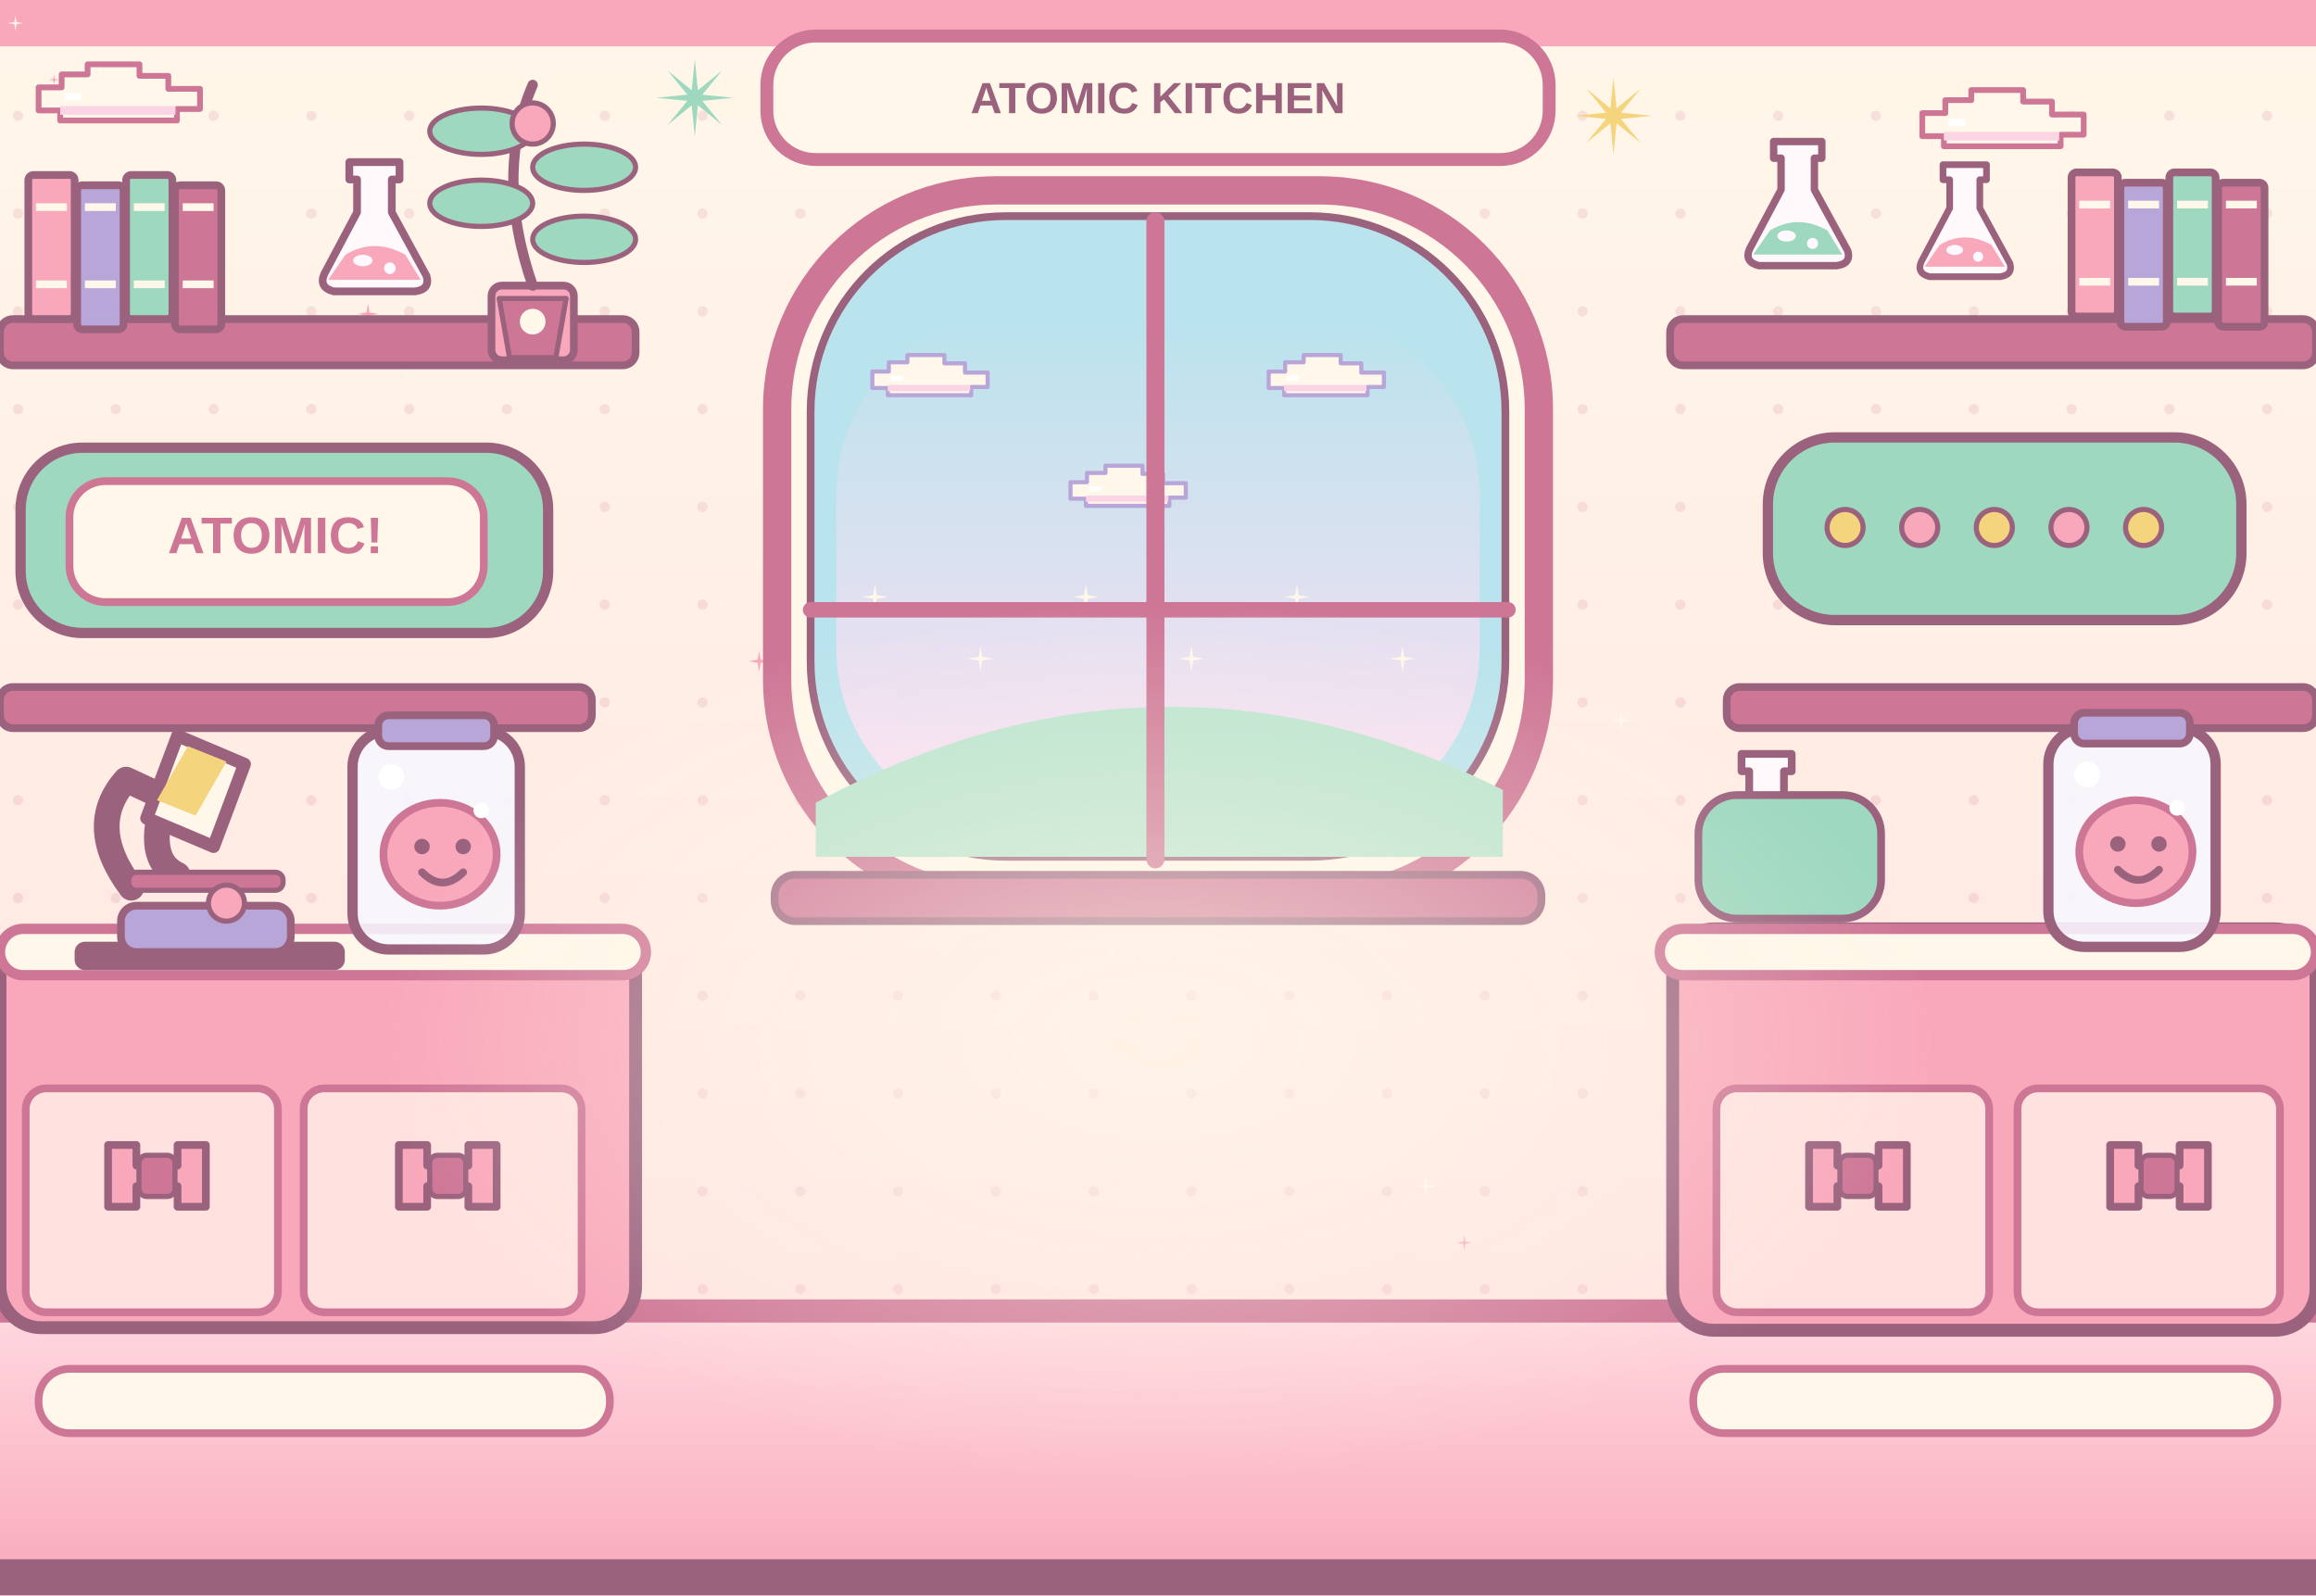
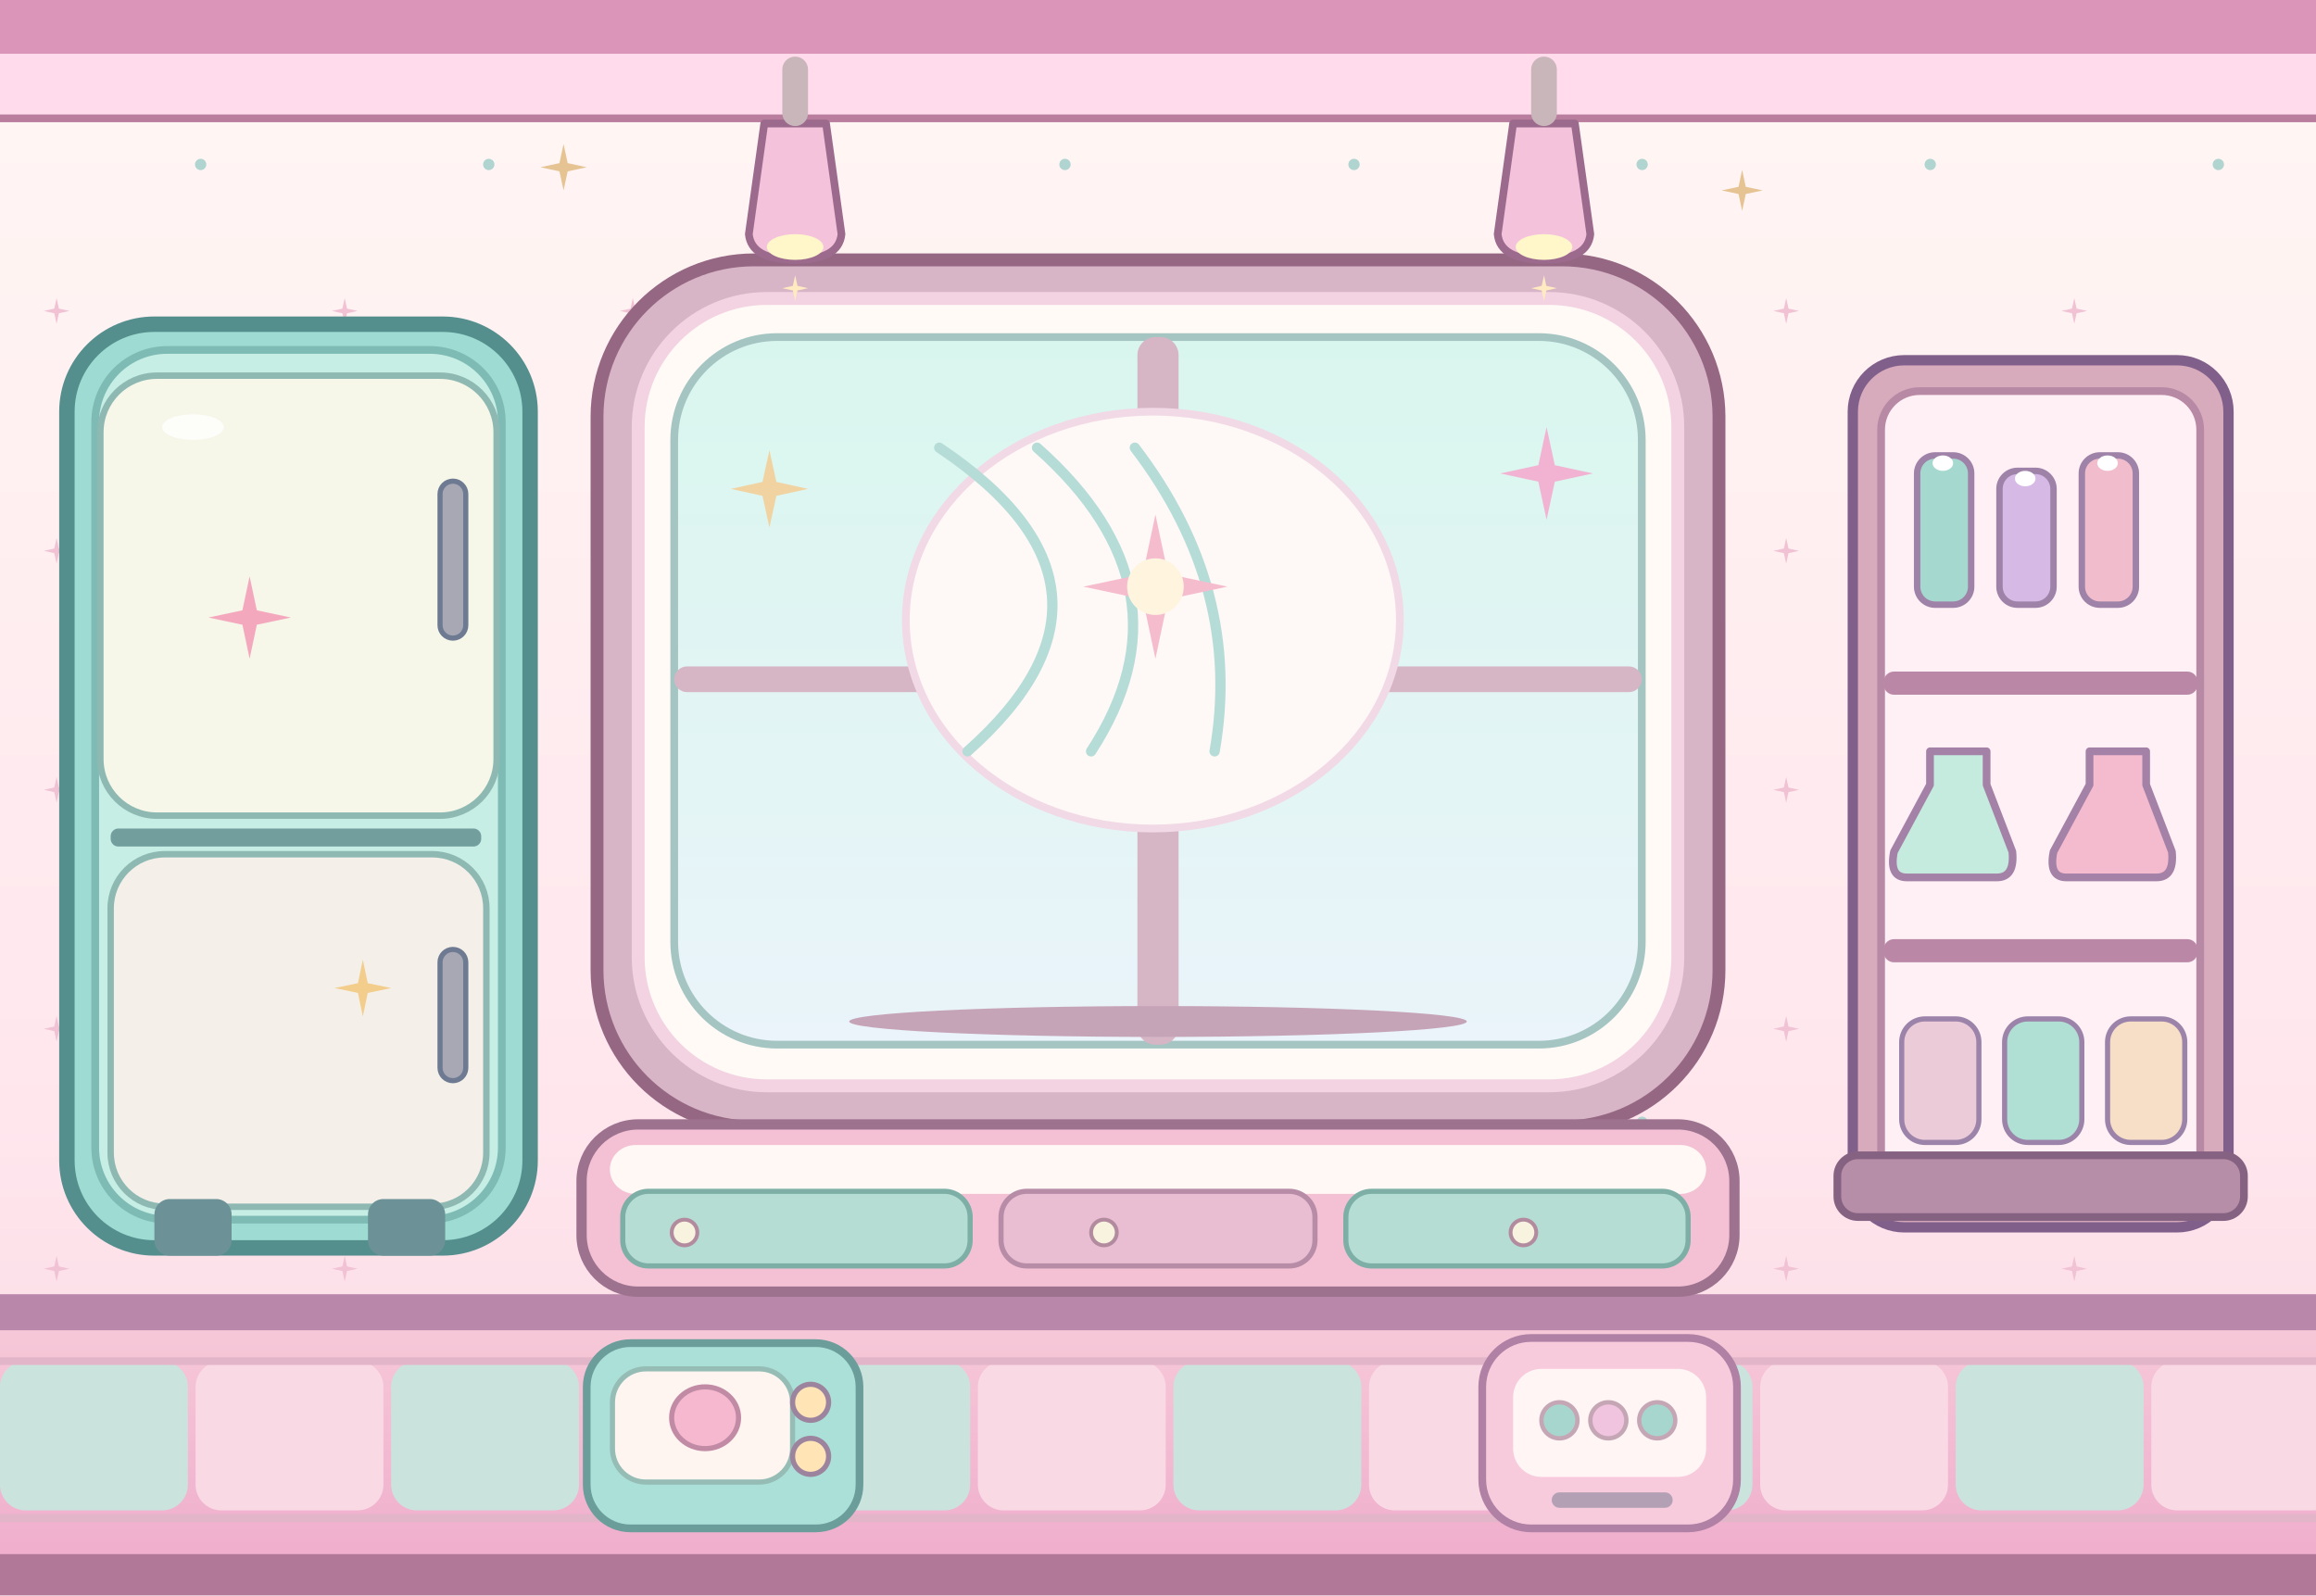
- <svg xmlns="http://www.w3.org/2000/svg" width="900" height="620" viewBox="0 0 900 620" role="img" aria-label="Cozy atomic miniature laboratory background">
+ <svg xmlns="http://www.w3.org/2000/svg" width="900" height="620" viewBox="0 0 900 620" role="img" aria-label="Atomic Age, a pastel pink and mint 1950s miniature science kitchen with a mint refrigerator, rounded lab cabinets and playful atomic starbursts">
  <defs>
-     <linearGradient id="walls" x2="0" y2="1">
-       <stop stop-color="#fff7e9" />
-       <stop offset="1" stop-color="#ffe2df" />
+     <linearGradient id="wall" x1="0" y1="0" x2="0" y2="1">
+       <stop stop-color="#fff7f4" />
+       <stop offset=".7" stop-color="#ffe6ed" />
+       <stop offset="1" stop-color="#f9d7e3" />
    </linearGradient>
-     <linearGradient id="skyGradient" x2="0" y2="1">
-       <stop stop-color="#b9e3ed" />
-       <stop offset="1" stop-color="#ffdef3" />
+     <linearGradient id="pinkFloor" x1="0" y1="0" x2="0" y2="1">
+       <stop stop-color="#f7ccd9" />
+       <stop offset="1" stop-color="#eeaacb" />
    </linearGradient>
-     <linearGradient id="floor" x2="0" y2="1">
-       <stop stop-color="#ffd8df" />
-       <stop offset="1" stop-color="#f9a8bb" />
+     <linearGradient id="windowMint" x1="0" y1="0" x2="0" y2="1">
+       <stop stop-color="#d9f6ee" />
+       <stop offset="1" stop-color="#eaf4fa" />
    </linearGradient>
-     <radialGradient id="mid">
-       <stop stop-color="#fff7e9" stop-opacity=".7" />
-       <stop offset="1" stop-color="#fff7e9" stop-opacity="0" />
-     </radialGradient>
-     <pattern id="dots" width="38" height="38" patternUnits="userSpaceOnUse">
-       <circle cx="7" cy="7" r="2" fill="#ce7696" opacity=".17" />
+     <pattern id="atomdots" width="112" height="93" patternUnits="userSpaceOnUse">
+       <path d="M22.0 23.0 L22.9 27.1 L27.0 28.0 L22.9 28.9 L22.0 33.0 L21.1 28.9 L17.0 28.0 L21.1 27.1 Z" fill="#f0c2d4" />
+       <ellipse cx="78" cy="64" rx="2.2" ry="2.2" fill="#b0d4cf" />
    </pattern>
  </defs>
-   <rect x="0" y="0" width="900" height="620" rx="0" fill="url(#walls)" />
-   <rect x="0" y="25" width="900" height="488" rx="0" fill="url(#dots)" />
-   <rect x="0" y="0" width="900" height="18" rx="0" fill="#f9a8bb" />
-   <rect x="0" y="510" width="900" height="110" rx="0" fill="url(#floor)" />
-   <rect x="0" y="505" width="900" height="9" rx="0" fill="#ce7696" />
-   <rect x="0" y="606" width="900" height="14" rx="0" fill="#9b627e" />
-   <g transform="translate(15 25) scale(0.56)">
-     <path d="M0 26V16H16V7H34V0H70V8H90V17H112V31H96V39H15V32H0Z" fill="#fff7e9" stroke="#ce7696" stroke-width="4" stroke-linejoin="round" stroke-linecap="round" />
-     <rect x="15" y="29" width="80" height="6" rx="0" fill="#fbd5e5" />
-     <rect x="18" y="20" width="12" height="5" rx="0" fill="#fff" />
+   <rect x="0" y="0" width="900" height="620" rx="0" fill="url(#wall)" />
+   <rect x="0" y="44" width="900" height="458" rx="0" fill="url(#atomdots)" />
+   <rect x="0" y="0" width="900" height="21" rx="0" fill="#da95b8" />
+   <rect x="0" y="21" width="900" height="25" rx="0" fill="#ffdbec" />
+   <path d="M0 46H900" fill="none" stroke="#b97e9e" stroke-width="3" stroke-linecap="round" stroke-linejoin="round" />
+   <rect x="0" y="504" width="900" height="116" rx="0" fill="url(#pinkFloor)" />
+   <rect x="0" y="503" width="900" height="14" rx="0" fill="#b887a9" />
+   <rect x="0" y="604" width="900" height="16" rx="0" fill="#b17898" />
+   <rect x="0" y="529" width="73" height="58" rx="10" fill="#cae4dd" />
+   <rect x="76" y="529" width="73" height="58" rx="10" fill="#f9d9e4" />
+   <rect x="152" y="529" width="73" height="58" rx="10" fill="#cae4dd" />
+   <rect x="228" y="529" width="73" height="58" rx="10" fill="#f9d9e4" />
+   <rect x="304" y="529" width="73" height="58" rx="10" fill="#cae4dd" />
+   <rect x="380" y="529" width="73" height="58" rx="10" fill="#f9d9e4" />
+   <rect x="456" y="529" width="73" height="58" rx="10" fill="#cae4dd" />
+   <rect x="532" y="529" width="73" height="58" rx="10" fill="#f9d9e4" />
+   <rect x="608" y="529" width="73" height="58" rx="10" fill="#cae4dd" />
+   <rect x="684" y="529" width="73" height="58" rx="10" fill="#f9d9e4" />
+   <rect x="760" y="529" width="73" height="58" rx="10" fill="#cae4dd" />
+   <rect x="836" y="529" width="73" height="58" rx="10" fill="#f9d9e4" />
+   <path d="M0 529H900M0 590H900" fill="none" stroke="#e3b5c9" stroke-width="3" stroke-linecap="round" stroke-linejoin="round" />
+   <rect x="232" y="101" width="436" height="337" rx="61" fill="#d7b5c6" stroke="#956783" stroke-width="5" />
+   <rect x="248" y="116" width="404" height="306" rx="50" fill="#fffaf6" stroke="#f3d3e2" stroke-width="5" />
+   <rect x="262" y="131" width="376" height="275" rx="40" fill="url(#windowMint)" stroke="#a5c5c3" stroke-width="3" />
+   <rect x="442" y="131" width="16" height="275" rx="7" fill="#d6b6c5" />
+   <rect x="262" y="259" width="376" height="10" rx="5" fill="#d6b6c5" />
+   <ellipse cx="448" cy="241" rx="96" ry="81" fill="#fef8f6" stroke="#f1d9e5" stroke-width="3" />
+   <path d="M365 174Q447 229 376 292" fill="none" stroke="#b5dcd7" stroke-width="4" stroke-linecap="round" stroke-linejoin="round" />
+   <path d="M403 174Q465 229 424 292" fill="none" stroke="#b5dcd7" stroke-width="4" stroke-linecap="round" stroke-linejoin="round" />
+   <path d="M441 174Q483 229 472 292" fill="none" stroke="#b5dcd7" stroke-width="4" stroke-linecap="round" stroke-linejoin="round" />
+   <path d="M449.0 200.0 L453.9 223.1 L477.0 228.0 L453.9 232.9 L449.0 256.0 L444.1 232.9 L421.0 228.0 L444.1 223.1 Z" fill="#f5bcce" />
+   <ellipse cx="449" cy="228" rx="11" ry="11" fill="#fff5df" />
+   <path d="M299.0 175.0 L301.7 187.3 L314.0 190.0 L301.7 192.7 L299.0 205.0 L296.3 192.7 L284.0 190.0 L296.3 187.3 Z" fill="#f1d3a1" />
+   <path d="M601.0 166.0 L604.2 180.8 L619.0 184.0 L604.2 187.2 L601.0 202.0 L597.8 187.2 L583.0 184.0 L597.8 180.8 Z" fill="#f1b3d1" />
+   <ellipse cx="450" cy="397" rx="120" ry="6" fill="#c6a4b8" />
+   <g transform="translate(26 126)">
+     <rect x="0" y="0" width="180" height="359" rx="34" fill="#9edbd2" stroke="#548f8e" stroke-width="6" />
+     <rect x="11" y="10" width="158" height="338" rx="28" fill="#c7eee5" stroke="#7dbbb4" stroke-width="3" />
+     <rect x="13" y="20" width="154" height="171" rx="22" fill="#f6f6e9" stroke="#8eb9b3" stroke-width="2.5" />
+     <rect x="17" y="206" width="146" height="137" rx="21" fill="#f4f0e9" stroke="#8eb9b3" stroke-width="2.5" />
+     <rect x="145" y="61" width="10" height="61" rx="5" fill="#a8a8b5" stroke="#6d7a92" stroke-width="2" />
+     <rect x="145" y="243" width="10" height="51" rx="5" fill="#a8a8b5" stroke="#6d7a92" stroke-width="2" />
+     <rect x="17" y="196" width="144" height="7" rx="3" fill="#739e9e" />
+     <path d="M71.0 98.0 L73.8 111.2 L87.0 114.0 L73.8 116.8 L71.0 130.0 L68.2 116.8 L55.0 114.0 L68.2 111.2 Z" fill="#f3a8bd" />
+     <path d="M115.0 247.0 L116.9 256.1 L126.0 258.0 L116.9 259.9 L115.0 269.0 L113.1 259.9 L104.0 258.0 L113.1 256.1 Z" fill="#f2cd8b" />
+     <ellipse cx="49" cy="40" rx="12" ry="5" fill="rgba(255,255,255,.75)" />
+     <rect x="34" y="340" width="30" height="22" rx="6" fill="#6c9297" />
+     <rect x="117" y="340" width="30" height="22" rx="6" fill="#6c9297" />
  </g>
-   <g transform="translate(747 35) scale(0.56)">
-     <path d="M0 26V16H16V7H34V0H70V8H90V17H112V31H96V39H15V32H0Z" fill="#fff7e9" stroke="#ce7696" stroke-width="4" stroke-linejoin="round" stroke-linecap="round" />
-     <rect x="15" y="29" width="80" height="6" rx="0" fill="#fbd5e5" />
-     <rect x="18" y="20" width="12" height="5" rx="0" fill="#fff" />
+   <g transform="translate(720 140)">
+     <rect x="0" y="0" width="146" height="337" rx="20" fill="#d7aabc" stroke="#805f8a" stroke-width="4" />
+     <rect x="11" y="12" width="124" height="311" rx="15" fill="#fff0f5" stroke="#b889a4" stroke-width="3" />
+     <rect x="12" y="121" width="122" height="9" rx="4" fill="#ba88a6" />
+     <rect x="12" y="225" width="122" height="9" rx="4" fill="#ba88a6" />
+     <rect x="25" y="37" width="21" height="58" rx="7" fill="#a5d8ce" stroke="#9e82a8" stroke-width="2.5" />
+     <ellipse cx="35" cy="40" rx="4" ry="3" fill="#fff" />
+     <rect x="57" y="43" width="21" height="52" rx="7" fill="#d6b9e5" stroke="#9e82a8" stroke-width="2.5" />
+     <ellipse cx="67" cy="46" rx="4" ry="3" fill="#fff" />
+     <rect x="89" y="37" width="21" height="58" rx="7" fill="#f1bdcd" stroke="#9e82a8" stroke-width="2.5" />
+     <ellipse cx="99" cy="40" rx="4" ry="3" fill="#fff" />
+     <path d="M30 152h22v13l10 26q1 10-6 10h-35q-7 0-5-10l14-26Z" fill="#c5ebdf" stroke="#a481a7" stroke-width="3" stroke-linecap="round" stroke-linejoin="round" />
+     <path d="M92 152h22v13l10 26q1 10-6 10h-35q-7 0-5-10l14-26Z" fill="#f4bbce" stroke="#a481a7" stroke-width="3" stroke-linecap="round" stroke-linejoin="round" />
+     <rect x="19" y="256" width="30" height="48" rx="9" fill="#eacbd7" stroke="#9c83aa" stroke-width="2" />
+     <rect x="59" y="256" width="30" height="48" rx="9" fill="#b0dfd4" stroke="#9c83aa" stroke-width="2" />
+     <rect x="99" y="256" width="30" height="48" rx="9" fill="#f6dec7" stroke="#9c83aa" stroke-width="2" />
+     <rect x="-6" y="309" width="158" height="24" rx="8" fill="#b78ea7" stroke="#866282" stroke-width="3" />
  </g>
-   <path d="M21.0 29.0 L21.3 30.7 L23.0 31.0 L21.3 31.3 L21.0 33.0 L20.7 31.3 L19.0 31.0 L20.7 30.7 Z" fill="#f9a8bb" />
-   <path d="M158.0 141.0 L158.4 143.6 L161.0 144.0 L158.4 144.4 L158.0 147.0 L157.6 144.4 L155.0 144.0 L157.6 143.6 Z" fill="#fff7e9" />
-   <path d="M295.0 253.0 L295.6 256.4 L299.0 257.0 L295.6 257.6 L295.0 261.0 L294.4 257.6 L291.0 257.0 L294.4 256.4 Z" fill="#f9a8bb" />
-   <path d="M432.0 368.0 L432.3 369.7 L434.0 370.0 L432.3 370.3 L432.0 372.0 L431.7 370.3 L430.0 370.0 L431.7 369.7 Z" fill="#fff7e9" />
-   <path d="M569.0 480.0 L569.4 482.6 L572.0 483.0 L569.4 483.4 L569.0 486.0 L568.6 483.4 L566.0 483.0 L568.6 482.6 Z" fill="#f9a8bb" />
-   <path d="M706.0 95.0 L706.6 98.4 L710.0 99.0 L706.6 99.6 L706.0 103.0 L705.4 99.6 L702.0 99.0 L705.4 98.4 Z" fill="#fff7e9" />
-   <path d="M843.0 210.0 L843.3 211.7 L845.0 212.0 L843.3 212.3 L843.0 214.0 L842.7 212.3 L841.0 212.0 L842.7 211.7 Z" fill="#f9a8bb" />
-   <path d="M82.0 322.0 L82.4 324.6 L85.0 325.0 L82.4 325.4 L82.0 328.0 L81.6 325.4 L79.0 325.0 L81.6 324.6 Z" fill="#fff7e9" />
-   <path d="M219.0 434.0 L219.6 437.4 L223.0 438.0 L219.6 438.6 L219.0 442.0 L218.4 438.6 L215.0 438.0 L218.4 437.4 Z" fill="#f9a8bb" />
-   <path d="M356.0 52.0 L356.3 53.7 L358.0 54.0 L356.3 54.3 L356.0 56.0 L355.7 54.3 L354.0 54.0 L355.7 53.7 Z" fill="#fff7e9" />
-   <path d="M493.0 164.0 L493.4 166.6 L496.0 167.0 L493.4 167.4 L493.0 170.0 L492.6 167.4 L490.0 167.0 L492.6 166.6 Z" fill="#f9a8bb" />
-   <path d="M630.0 276.0 L630.6 279.4 L634.0 280.0 L630.6 280.6 L630.0 284.0 L629.4 280.6 L626.0 280.0 L629.4 279.4 Z" fill="#fff7e9" />
-   <path d="M767.0 391.0 L767.3 392.7 L769.0 393.0 L767.3 393.3 L767.0 395.0 L766.7 393.3 L765.0 393.0 L766.7 392.7 Z" fill="#f9a8bb" />
-   <path d="M6.0 6.0 L6.4 8.6 L9.0 9.0 L6.4 9.4 L6.0 12.0 L5.6 9.4 L3.0 9.0 L5.6 8.6 Z" fill="#fff7e9" />
-   <path d="M143.0 118.0 L143.6 121.4 L147.0 122.0 L143.6 122.6 L143.0 126.0 L142.4 122.6 L139.0 122.0 L142.4 121.4 Z" fill="#f9a8bb" />
-   <path d="M280.0 233.0 L280.3 234.7 L282.0 235.0 L280.3 235.3 L280.0 237.0 L279.7 235.3 L278.0 235.0 L279.7 234.7 Z" fill="#fff7e9" />
-   <path d="M417.0 345.0 L417.4 347.6 L420.0 348.0 L417.4 348.4 L417.0 351.0 L416.6 348.4 L414.0 348.0 L416.6 347.6 Z" fill="#f9a8bb" />
-   <path d="M554.0 457.0 L554.6 460.4 L558.0 461.0 L554.6 461.6 L554.0 465.0 L553.4 461.6 L550.0 461.0 L553.4 460.4 Z" fill="#fff7e9" />
-   <path d="M691.0 75.0 L691.3 76.7 L693.0 77.0 L691.3 77.3 L691.0 79.0 L690.7 77.3 L689.0 77.0 L690.7 76.7 Z" fill="#f9a8bb" />
-   <path d="M828.0 187.0 L828.4 189.6 L831.0 190.0 L828.4 190.4 L828.0 193.0 L827.6 190.4 L825.0 190.0 L827.6 189.6 Z" fill="#fff7e9" />
-   <path d="M67.0 299.0 L67.6 302.4 L71.0 303.0 L67.6 303.6 L67.0 307.0 L66.4 303.6 L63.0 303.0 L66.4 302.4 Z" fill="#f9a8bb" />
-   <path d="M204.0 414.0 L204.3 415.7 L206.0 416.0 L204.3 416.3 L204.0 418.0 L203.7 416.3 L202.0 416.0 L203.7 415.7 Z" fill="#fff7e9" />
-   <path d="M341.0 29.0 L341.4 31.6 L344.0 32.0 L341.4 32.4 L341.0 35.0 L340.6 32.4 L338.0 32.0 L340.6 31.6 Z" fill="#f9a8bb" />
-   <path d="M478.0 141.0 L478.6 144.4 L482.0 145.0 L478.6 145.6 L478.0 149.0 L477.4 145.6 L474.0 145.0 L477.4 144.4 Z" fill="#fff7e9" />
-   <rect x="302" y="74" width="296" height="275" rx="85" fill="#fff7e9" stroke="#ce7696" stroke-width="11" stroke-linejoin="round" />
-   <rect x="315" y="84" width="270" height="249" rx="76" fill="#b9e3ed" stroke="#9b627e" stroke-width="3" stroke-linejoin="round" />
-   <rect x="325" y="122" width="250" height="200" rx="70" fill="url(#skyGradient)" />
-   <g transform="translate(339 138) scale(0.4)">
-     <path d="M0 26V16H16V7H34V0H70V8H90V17H112V31H96V39H15V32H0Z" fill="#fff7e9" stroke="#b8a6d9" stroke-width="4" stroke-linejoin="round" stroke-linecap="round" />
-     <rect x="15" y="29" width="80" height="6" rx="0" fill="#fbd5e5" />
-     <rect x="18" y="20" width="12" height="5" rx="0" fill="#fff" />
+   <g transform="translate(309 0)">
+     <path d="M-12 48H12L18 91Q17 101 0 101Q-17 101-18 91Z" fill="#f5c2db" stroke="#9c6a8c" stroke-width="3" stroke-linecap="round" stroke-linejoin="round" />
+     <rect x="-5" y="22" width="10" height="27" rx="5" fill="#c8b6ba" />
+     <ellipse cx="0" cy="96" rx="11" ry="5" fill="#fff6ca" />
+     <path d="M0.0 107.0 L0.9 111.1 L5.0 112.0 L0.9 112.9 L0.0 117.0 L-0.9 112.9 L-5.0 112.0 L-0.9 111.1 Z" fill="#ffeac1" />
  </g>
-   <g transform="translate(416 181) scale(0.4)">
-     <path d="M0 26V16H16V7H34V0H70V8H90V17H112V31H96V39H15V32H0Z" fill="#fff7e9" stroke="#b8a6d9" stroke-width="4" stroke-linejoin="round" stroke-linecap="round" />
-     <rect x="15" y="29" width="80" height="6" rx="0" fill="#fbd5e5" />
-     <rect x="18" y="20" width="12" height="5" rx="0" fill="#fff" />
+   <g transform="translate(600 0)">
+     <path d="M-12 48H12L18 91Q17 101 0 101Q-17 101-18 91Z" fill="#f5c2db" stroke="#9c6a8c" stroke-width="3" stroke-linecap="round" stroke-linejoin="round" />
+     <rect x="-5" y="22" width="10" height="27" rx="5" fill="#c8b6ba" />
+     <ellipse cx="0" cy="96" rx="11" ry="5" fill="#fff6ca" />
+     <path d="M0.0 107.0 L0.9 111.1 L5.0 112.0 L0.9 112.9 L0.0 117.0 L-0.9 112.9 L-5.0 112.0 L-0.9 111.1 Z" fill="#ffeac1" />
  </g>
-   <g transform="translate(493 138) scale(0.4)">
-     <path d="M0 26V16H16V7H34V0H70V8H90V17H112V31H96V39H15V32H0Z" fill="#fff7e9" stroke="#b8a6d9" stroke-width="4" stroke-linejoin="round" stroke-linecap="round" />
-     <rect x="15" y="29" width="80" height="6" rx="0" fill="#fbd5e5" />
-     <rect x="18" y="20" width="12" height="5" rx="0" fill="#fff" />
+   <rect x="226" y="437" width="448" height="65" rx="22" fill="#f4c1d4" stroke="#9d728e" stroke-width="4" />
+   <rect x="237" y="445" width="426" height="19" rx="10" fill="#fff8f4" />
+   <rect x="242" y="463" width="135" height="29" rx="10" fill="#b5ddd4" stroke="#7dafa7" stroke-width="2" />
+   <rect x="389" y="463" width="122" height="29" rx="10" fill="#e9bed2" stroke="#b68ca7" stroke-width="2" />
+   <rect x="523" y="463" width="133" height="29" rx="10" fill="#b5ddd4" stroke="#7dafa7" stroke-width="2" />
+   <ellipse cx="266" cy="479" rx="5" ry="5" fill="#f7f3de" stroke="#b38b9f" stroke-width="1.5" />
+   <ellipse cx="429" cy="479" rx="5" ry="5" fill="#f7f3de" stroke="#b38b9f" stroke-width="1.5" />
+   <ellipse cx="592" cy="479" rx="5" ry="5" fill="#f7f3de" stroke="#b38b9f" stroke-width="1.5" />
+   <g transform="translate(228 522)">
+     <rect x="0" y="0" width="106" height="72" rx="17" fill="#abe0d8" stroke="#6b9d9b" stroke-width="3" />
+     <rect x="10" y="10" width="70" height="44" rx="13" fill="#fff5f0" stroke="#95bdb5" stroke-width="2" />
+     <ellipse cx="46" cy="29" rx="13" ry="12" fill="#f5b8ce" stroke="#c28ba5" stroke-width="2" />
+     <ellipse cx="87" cy="23" rx="7" ry="7" fill="#ffe5b6" stroke="#9c849e" stroke-width="2" />
+     <ellipse cx="87" cy="44" rx="7" ry="7" fill="#ffe5b6" stroke="#9c849e" stroke-width="2" />
  </g>
-   <path d="M317 312Q450 240 584 307V333H317Z" fill="#b8e4ce" />
-   <path d="M340.0 227.0 L340.7 231.3 L345.0 232.0 L340.7 232.7 L340.0 237.0 L339.3 232.7 L335.0 232.0 L339.3 231.3 Z" fill="#fff7e9" />
-   <path d="M381.0 251.0 L381.7 255.3 L386.0 256.0 L381.7 256.7 L381.0 261.0 L380.3 256.7 L376.0 256.0 L380.3 255.3 Z" fill="#fff7e9" />
-   <path d="M422.0 227.0 L422.7 231.3 L427.0 232.0 L422.7 232.7 L422.0 237.0 L421.3 232.7 L417.0 232.0 L421.3 231.3 Z" fill="#fff7e9" />
-   <path d="M463.0 251.0 L463.7 255.3 L468.0 256.0 L463.7 256.7 L463.0 261.0 L462.3 256.7 L458.0 256.0 L462.3 255.3 Z" fill="#fff7e9" />
-   <path d="M504.0 227.0 L504.7 231.3 L509.0 232.0 L504.7 232.7 L504.0 237.0 L503.3 232.7 L499.0 232.0 L503.3 231.3 Z" fill="#fff7e9" />
-   <path d="M545.0 251.0 L545.7 255.3 L550.0 256.0 L545.7 256.7 L545.0 261.0 L544.3 256.7 L540.0 256.0 L544.3 255.3 Z" fill="#fff7e9" />
-   <path d="M449 86 L449 334" fill="none" stroke="#ce7696" stroke-width="7" stroke-linejoin="round" stroke-linecap="round" />
-   <path d="M315 237 L586 237" fill="none" stroke="#ce7696" stroke-width="6" stroke-linejoin="round" stroke-linecap="round" />
-   <rect x="301" y="340" width="298" height="18" rx="8" fill="#ce7696" stroke="#9b627e" stroke-width="3" stroke-linejoin="round" />
-   <rect x="0" y="362" width="247" height="154" rx="16" fill="#f9a8bb" stroke="#9b627e" stroke-width="5" stroke-linejoin="round" />
-   <rect x="650" y="361" width="250" height="156" rx="16" fill="#f9a8bb" stroke="#9b627e" stroke-width="5" stroke-linejoin="round" />
-   <rect x="0" y="361" width="251" height="18" rx="9" fill="#fff7e9" stroke="#ce7696" stroke-width="4" stroke-linejoin="round" />
-   <rect x="645" y="361" width="255" height="18" rx="9" fill="#fff7e9" stroke="#ce7696" stroke-width="4" stroke-linejoin="round" />
-   <rect x="10" y="423" width="98" height="87" rx="8" fill="#ffe2df" stroke="#ce7696" stroke-width="3" stroke-linejoin="round" />
-   <rect x="118" y="423" width="108" height="87" rx="8" fill="#ffe2df" stroke="#ce7696" stroke-width="3" stroke-linejoin="round" />
-   <rect x="667" y="423" width="106" height="87" rx="8" fill="#ffe2df" stroke="#ce7696" stroke-width="3" stroke-linejoin="round" />
-   <rect x="784" y="423" width="102" height="87" rx="8" fill="#ffe2df" stroke="#ce7696" stroke-width="3" stroke-linejoin="round" />
-   <path d="M42 445H53V453H69V445H80V469H69V461H53V469H42Z" fill="#f9a8bb" stroke="#9b627e" stroke-width="3" stroke-linejoin="round" stroke-linecap="round" />
-   <rect x="54" y="449" width="14" height="16" rx="3" fill="#ce7696" stroke="#9b627e" stroke-width="2" stroke-linejoin="round" />
-   <path d="M155 445H166V453H182V445H193V469H182V461H166V469H155Z" fill="#f9a8bb" stroke="#9b627e" stroke-width="3" stroke-linejoin="round" stroke-linecap="round" />
-   <rect x="167" y="449" width="14" height="16" rx="3" fill="#ce7696" stroke="#9b627e" stroke-width="2" stroke-linejoin="round" />
-   <path d="M703 445H714V453H730V445H741V469H730V461H714V469H703Z" fill="#f9a8bb" stroke="#9b627e" stroke-width="3" stroke-linejoin="round" stroke-linecap="round" />
-   <rect x="715" y="449" width="14" height="16" rx="3" fill="#ce7696" stroke="#9b627e" stroke-width="2" stroke-linejoin="round" />
-   <path d="M820 445H831V453H847V445H858V469H847V461H831V469H820Z" fill="#f9a8bb" stroke="#9b627e" stroke-width="3" stroke-linejoin="round" stroke-linecap="round" />
-   <rect x="832" y="449" width="14" height="16" rx="3" fill="#ce7696" stroke="#9b627e" stroke-width="2" stroke-linejoin="round" />
-   <rect x="0" y="124" width="247" height="18" rx="5" fill="#ce7696" stroke="#9b627e" stroke-width="3" stroke-linejoin="round" />
-   <rect x="649" y="124" width="251" height="18" rx="5" fill="#ce7696" stroke="#9b627e" stroke-width="3" stroke-linejoin="round" />
-   <rect x="0" y="267" width="230" height="16" rx="5" fill="#ce7696" stroke="#9b627e" stroke-width="3" stroke-linejoin="round" />
-   <rect x="671" y="267" width="229" height="16" rx="5" fill="#ce7696" stroke="#9b627e" stroke-width="3" stroke-linejoin="round" />
-   <rect x="11" y="68" width="18" height="56" rx="2" fill="#f9a8bb" stroke="#9b627e" stroke-width="3" stroke-linejoin="round" />
-   <rect x="14" y="79" width="12" height="3" rx="0" fill="#fff7e9" />
-   <rect x="14" y="109" width="12" height="3" rx="0" fill="#fff7e9" />
-   <rect x="30" y="72" width="18" height="56" rx="2" fill="#b8a6d9" stroke="#9b627e" stroke-width="3" stroke-linejoin="round" />
-   <rect x="33" y="79" width="12" height="3" rx="0" fill="#fff7e9" />
-   <rect x="33" y="109" width="12" height="3" rx="0" fill="#fff7e9" />
-   <rect x="49" y="68" width="18" height="56" rx="2" fill="#9dd8bf" stroke="#9b627e" stroke-width="3" stroke-linejoin="round" />
-   <rect x="52" y="79" width="12" height="3" rx="0" fill="#fff7e9" />
-   <rect x="52" y="109" width="12" height="3" rx="0" fill="#fff7e9" />
-   <rect x="68" y="72" width="18" height="56" rx="2" fill="#ce7696" stroke="#9b627e" stroke-width="3" stroke-linejoin="round" />
-   <rect x="71" y="79" width="12" height="3" rx="0" fill="#fff7e9" />
-   <rect x="71" y="109" width="12" height="3" rx="0" fill="#fff7e9" />
-   <g transform="translate(123 63) scale(0.75)">
-     <path d="M17 0H43V9H39V26L57 59Q59 66 51 67H9Q1 65 4 58L21 26V9H17Z" fill="#fff9fc" stroke="#9b627e" stroke-width="4" stroke-linejoin="round" stroke-linecap="round" />
-     <path d="M15 48Q30 39 46 48L54 61H6Z" fill="#f9a8bb" />
-     <ellipse cx="24" cy="51" rx="5" ry="3" fill="#fff9ff" />
-     <circle cx="38" cy="55" r="3" fill="#fff9ff" />
+   <g transform="translate(576 520)">
+     <rect x="0" y="0" width="99" height="74" rx="19" fill="#f7cbdb" stroke="#b080a5" stroke-width="3" />
+     <rect x="12" y="12" width="75" height="42" rx="11" fill="#fff5f5" />
+     <ellipse cx="30" cy="32" rx="7" ry="7" fill="#a7d6cf" stroke="#c5a6b5" stroke-width="1.7" />
+     <ellipse cx="49" cy="32" rx="7" ry="7" fill="#f0c3de" stroke="#c5a6b5" stroke-width="1.7" />
+     <ellipse cx="68" cy="32" rx="7" ry="7" fill="#a7d6cf" stroke="#c5a6b5" stroke-width="1.7" />
+     <rect x="27" y="60" width="47" height="6" rx="3" fill="#b4a0b4" />
  </g>
-   <rect x="191" y="111" width="32" height="29" rx="4" fill="#f9a8bb" stroke="#9b627e" stroke-width="3" stroke-linejoin="round" />
-   <path d="M194 116 L220 116 L216 139H198Z" fill="#ce7696" stroke="#9b627e" stroke-width="2" stroke-linejoin="round" stroke-linecap="round" />
-   <circle cx="207" cy="125" r="5" fill="#fff7e9" />
-   <path d="M207 111 Q192 68 207 33" fill="none" stroke="#9b627e" stroke-width="4" stroke-linejoin="round" stroke-linecap="round" />
-   <ellipse cx="227" cy="93" rx="20" ry="9" fill="#9dd8bf" stroke="#9b627e" stroke-width="2" />
-   <ellipse cx="187" cy="79" rx="20" ry="9" fill="#9dd8bf" stroke="#9b627e" stroke-width="2" />
-   <ellipse cx="227" cy="65" rx="20" ry="9" fill="#9dd8bf" stroke="#9b627e" stroke-width="2" />
-   <ellipse cx="187" cy="51" rx="20" ry="9" fill="#9dd8bf" stroke="#9b627e" stroke-width="2" />
-   <circle cx="207" cy="48" r="8" fill="#f9a8bb" stroke="#9b627e" stroke-width="2" />
-   <g transform="translate(677 55) scale(0.72)">
-     <path d="M17 0H43V9H39V26L57 59Q59 66 51 67H9Q1 65 4 58L21 26V9H17Z" fill="#fff9fc" stroke="#9b627e" stroke-width="4" stroke-linejoin="round" stroke-linecap="round" />
-     <path d="M15 48Q30 39 46 48L54 61H6Z" fill="#9dd8bf" />
-     <ellipse cx="24" cy="51" rx="5" ry="3" fill="#fff9ff" />
-     <circle cx="38" cy="55" r="3" fill="#fff9ff" />
-   </g>
-   <g transform="translate(744 64) scale(0.65)">
-     <path d="M17 0H43V9H39V26L57 59Q59 66 51 67H9Q1 65 4 58L21 26V9H17Z" fill="#fff9fc" stroke="#9b627e" stroke-width="4" stroke-linejoin="round" stroke-linecap="round" />
-     <path d="M15 48Q30 39 46 48L54 61H6Z" fill="#f9a8bb" />
-     <ellipse cx="24" cy="51" rx="5" ry="3" fill="#fff9ff" />
-     <circle cx="38" cy="55" r="3" fill="#fff9ff" />
-   </g>
-   <rect x="805" y="67" width="18" height="56" rx="2" fill="#f9a8bb" stroke="#9b627e" stroke-width="3" stroke-linejoin="round" />
-   <rect x="808" y="78" width="12" height="3" rx="0" fill="#fff7e9" />
-   <rect x="808" y="108" width="12" height="3" rx="0" fill="#fff7e9" />
-   <rect x="824" y="71" width="18" height="56" rx="2" fill="#b8a6d9" stroke="#9b627e" stroke-width="3" stroke-linejoin="round" />
-   <rect x="827" y="78" width="12" height="3" rx="0" fill="#fff7e9" />
-   <rect x="827" y="108" width="12" height="3" rx="0" fill="#fff7e9" />
-   <rect x="843" y="67" width="18" height="56" rx="2" fill="#9dd8bf" stroke="#9b627e" stroke-width="3" stroke-linejoin="round" />
-   <rect x="846" y="78" width="12" height="3" rx="0" fill="#fff7e9" />
-   <rect x="846" y="108" width="12" height="3" rx="0" fill="#fff7e9" />
-   <rect x="862" y="71" width="18" height="56" rx="2" fill="#ce7696" stroke="#9b627e" stroke-width="3" stroke-linejoin="round" />
-   <rect x="865" y="78" width="12" height="3" rx="0" fill="#fff7e9" />
-   <rect x="865" y="108" width="12" height="3" rx="0" fill="#fff7e9" />
-   <g transform="translate(24 282)">
-     <rect x="5" y="84" width="105" height="11" rx="4" fill="#9b627e" />
-     <rect x="23" y="70" width="66" height="18" rx="6" fill="#b8a6d9" stroke="#9b627e" stroke-width="3" stroke-linejoin="round" />
-     <path d="M27 63Q9 39 25 21L40 28Q32 52 45 58" fill="none" stroke="#9b627e" stroke-width="10" stroke-linejoin="round" stroke-linecap="round" />
-     <path d="M45 4L71 15L59 47L33 36Z" fill="#fff7e9" stroke="#9b627e" stroke-width="5" stroke-linejoin="round" stroke-linecap="round" />
-     <path d="M49 8L64 14L52 35L37 29Z" fill="#f4d47d" />
-     <rect x="26" y="57" width="60" height="7" rx="3" fill="#ce7696" stroke="#9b627e" stroke-width="2" stroke-linejoin="round" />
-     <circle cx="64" cy="69" r="7" fill="#f9a8bb" stroke="#9b627e" stroke-width="2" />
-   </g>
-   <rect x="137" y="284" width="65" height="85" rx="14" fill="#f7f7ffdd" stroke="#9b627e" stroke-width="4" stroke-linejoin="round" />
-   <rect x="147" y="278" width="45" height="12" rx="4" fill="#b8a6d9" stroke="#9b627e" stroke-width="3" stroke-linejoin="round" />
-   <ellipse cx="171" cy="332" rx="22" ry="20" fill="#f9a8bb" stroke="#ce7696" stroke-width="3" />
-   <circle cx="164" cy="329" r="3" fill="#9b627e" />
-   <circle cx="180" cy="329" r="3" fill="#9b627e" />
-   <path d="M164 339Q172 347 180 339" fill="none" stroke="#9b627e" stroke-width="3" stroke-linejoin="round" stroke-linecap="round" />
-   <circle cx="152" cy="302" r="5" fill="#fff" />
-   <circle cx="187" cy="315" r="3" fill="#fff" />
-   <g transform="translate(664 293) scale(0.75)">
-     <path d="M17 0H43V9H39V26L57 59Q59 66 51 67H9Q1 65 4 58L21 26V9H17Z" fill="#fff9fc" stroke="#9b627e" stroke-width="4" stroke-linejoin="round" stroke-linecap="round" />
-     <path d="M15 48Q30 39 46 48L54 61H6Z" fill="#f9a8bb" />
-     <ellipse cx="24" cy="51" rx="5" ry="3" fill="#fff9ff" />
-     <circle cx="38" cy="55" r="3" fill="#fff9ff" />
-   </g>
-   <rect x="796" y="283" width="65" height="85" rx="14" fill="#f7f7ffdd" stroke="#9b627e" stroke-width="4" stroke-linejoin="round" />
-   <rect x="806" y="277" width="45" height="12" rx="4" fill="#b8a6d9" stroke="#9b627e" stroke-width="3" stroke-linejoin="round" />
-   <ellipse cx="830" cy="331" rx="22" ry="20" fill="#f9a8bb" stroke="#ce7696" stroke-width="3" />
-   <circle cx="823" cy="328" r="3" fill="#9b627e" />
-   <circle cx="839" cy="328" r="3" fill="#9b627e" />
-   <path d="M823 338Q831 346 839 338" fill="none" stroke="#9b627e" stroke-width="3" stroke-linejoin="round" stroke-linecap="round" />
-   <circle cx="811" cy="301" r="5" fill="#fff" />
-   <circle cx="846" cy="314" r="3" fill="#fff" />
-   <rect x="15" y="532" width="222" height="25" rx="12" fill="#fff7e9" stroke="#ce7696" stroke-width="3" stroke-linejoin="round" />
-   <rect x="658" y="532" width="227" height="25" rx="12" fill="#fff7e9" stroke="#ce7696" stroke-width="3" stroke-linejoin="round" />
-   <rect x="8" y="174" width="205" height="72" rx="24" fill="#9dd8bf" stroke="#9b627e" stroke-width="4" stroke-linejoin="round" />
-   <rect x="27" y="187" width="161" height="47" rx="14" fill="#fff7e9" stroke="#ce7696" stroke-width="3" stroke-linejoin="round" />
-   <text x="107" y="215" fill="#ce7696" font-family="Verdana,Arial,sans-serif" font-weight="900" font-size="20" text-anchor="middle">ATOMIC!</text>
-   <rect x="687" y="170" width="184" height="71" rx="26" fill="#9dd8bf" stroke="#9b627e" stroke-width="4" stroke-linejoin="round" />
-   <circle cx="717" cy="205" r="7" fill="#f4d47d" stroke="#9b627e" stroke-width="2" />
-   <circle cx="746" cy="205" r="7" fill="#f9a8bb" stroke="#9b627e" stroke-width="2" />
-   <circle cx="775" cy="205" r="7" fill="#f4d47d" stroke="#9b627e" stroke-width="2" />
-   <circle cx="804" cy="205" r="7" fill="#f9a8bb" stroke="#9b627e" stroke-width="2" />
-   <circle cx="833" cy="205" r="7" fill="#f4d47d" stroke="#9b627e" stroke-width="2" />
-   <path d="M270.0 23.0 L271.2 35.1 L280.6 27.4 L272.9 36.8 L285.0 38.0 L272.9 39.2 L280.6 48.6 L271.2 40.9 L270.0 53.0 L268.8 40.9 L259.4 48.6 L267.1 39.2 L255.0 38.0 L267.1 36.8 L259.4 27.4 L268.8 35.1 Z" fill="#9dd8bf" />
-   <path d="M321.0 30.0 L322.2 42.1 L331.6 34.4 L323.9 43.8 L336.0 45.0 L323.9 46.2 L331.6 55.6 L322.2 47.9 L321.0 60.0 L319.8 47.9 L310.4 55.6 L318.1 46.2 L306.0 45.0 L318.1 43.8 L310.4 34.4 L319.8 42.1 Z" fill="#f4d47d" />
-   <path d="M372.0 23.0 L373.2 35.1 L382.6 27.4 L374.9 36.8 L387.0 38.0 L374.9 39.2 L382.6 48.6 L373.2 40.9 L372.0 53.0 L370.8 40.9 L361.4 48.6 L369.1 39.2 L357.0 38.0 L369.1 36.8 L361.4 27.4 L370.8 35.1 Z" fill="#9dd8bf" />
-   <path d="M423.0 30.0 L424.2 42.1 L433.6 34.4 L425.9 43.8 L438.0 45.0 L425.9 46.2 L433.6 55.6 L424.2 47.9 L423.0 60.0 L421.8 47.9 L412.4 55.6 L420.1 46.2 L408.0 45.0 L420.1 43.8 L412.4 34.4 L421.8 42.1 Z" fill="#f4d47d" />
-   <path d="M474.0 23.0 L475.2 35.1 L484.6 27.4 L476.9 36.8 L489.0 38.0 L476.9 39.2 L484.6 48.6 L475.2 40.9 L474.0 53.0 L472.8 40.9 L463.4 48.6 L471.1 39.2 L459.0 38.0 L471.1 36.8 L463.4 27.4 L472.8 35.1 Z" fill="#9dd8bf" />
-   <path d="M525.0 30.0 L526.2 42.1 L535.6 34.4 L527.9 43.8 L540.0 45.0 L527.9 46.2 L535.6 55.6 L526.2 47.9 L525.0 60.0 L523.8 47.9 L514.4 55.6 L522.1 46.2 L510.0 45.0 L522.1 43.8 L514.4 34.4 L523.8 42.1 Z" fill="#f4d47d" />
-   <path d="M576.0 23.0 L577.2 35.1 L586.6 27.4 L578.9 36.8 L591.0 38.0 L578.9 39.2 L586.6 48.6 L577.2 40.9 L576.0 53.0 L574.8 40.9 L565.4 48.6 L573.1 39.2 L561.0 38.0 L573.1 36.8 L565.4 27.4 L574.8 35.1 Z" fill="#9dd8bf" />
-   <path d="M627.0 30.0 L628.2 42.1 L637.6 34.4 L629.9 43.8 L642.0 45.0 L629.9 46.2 L637.6 55.6 L628.2 47.9 L627.0 60.0 L625.8 47.9 L616.4 55.6 L624.1 46.2 L612.0 45.0 L624.1 43.8 L616.4 34.4 L625.8 42.1 Z" fill="#f4d47d" />
-   <rect x="660" y="309" width="71" height="48" rx="15" fill="#9dd8bf" stroke="#9b627e" stroke-width="3" stroke-linejoin="round" />
-   <ellipse cx="450" cy="405" rx="300" ry="170" fill="url(#mid)" />
-   <rect x="298" y="14" width="304" height="48" rx="19" fill="#fff7e9" stroke="#ce7696" stroke-width="5" stroke-linejoin="round" />
-   <text x="450" y="44" fill="#9b627e" font-family="Verdana,Arial,sans-serif" font-weight="900" font-size="17" text-anchor="middle">ATOMIC KITCHEN</text>
+   <path d="M219.0 56.0 L220.6 63.4 L228.0 65.0 L220.6 66.6 L219.0 74.0 L217.4 66.6 L210.0 65.0 L217.4 63.4 Z" fill="#e6c393" />
+   <path d="M677.0 66.0 L678.4 72.6 L685.0 74.0 L678.4 75.4 L677.0 82.0 L675.6 75.4 L669.0 74.0 L675.6 72.6 Z" fill="#e6c393" />
</svg>
